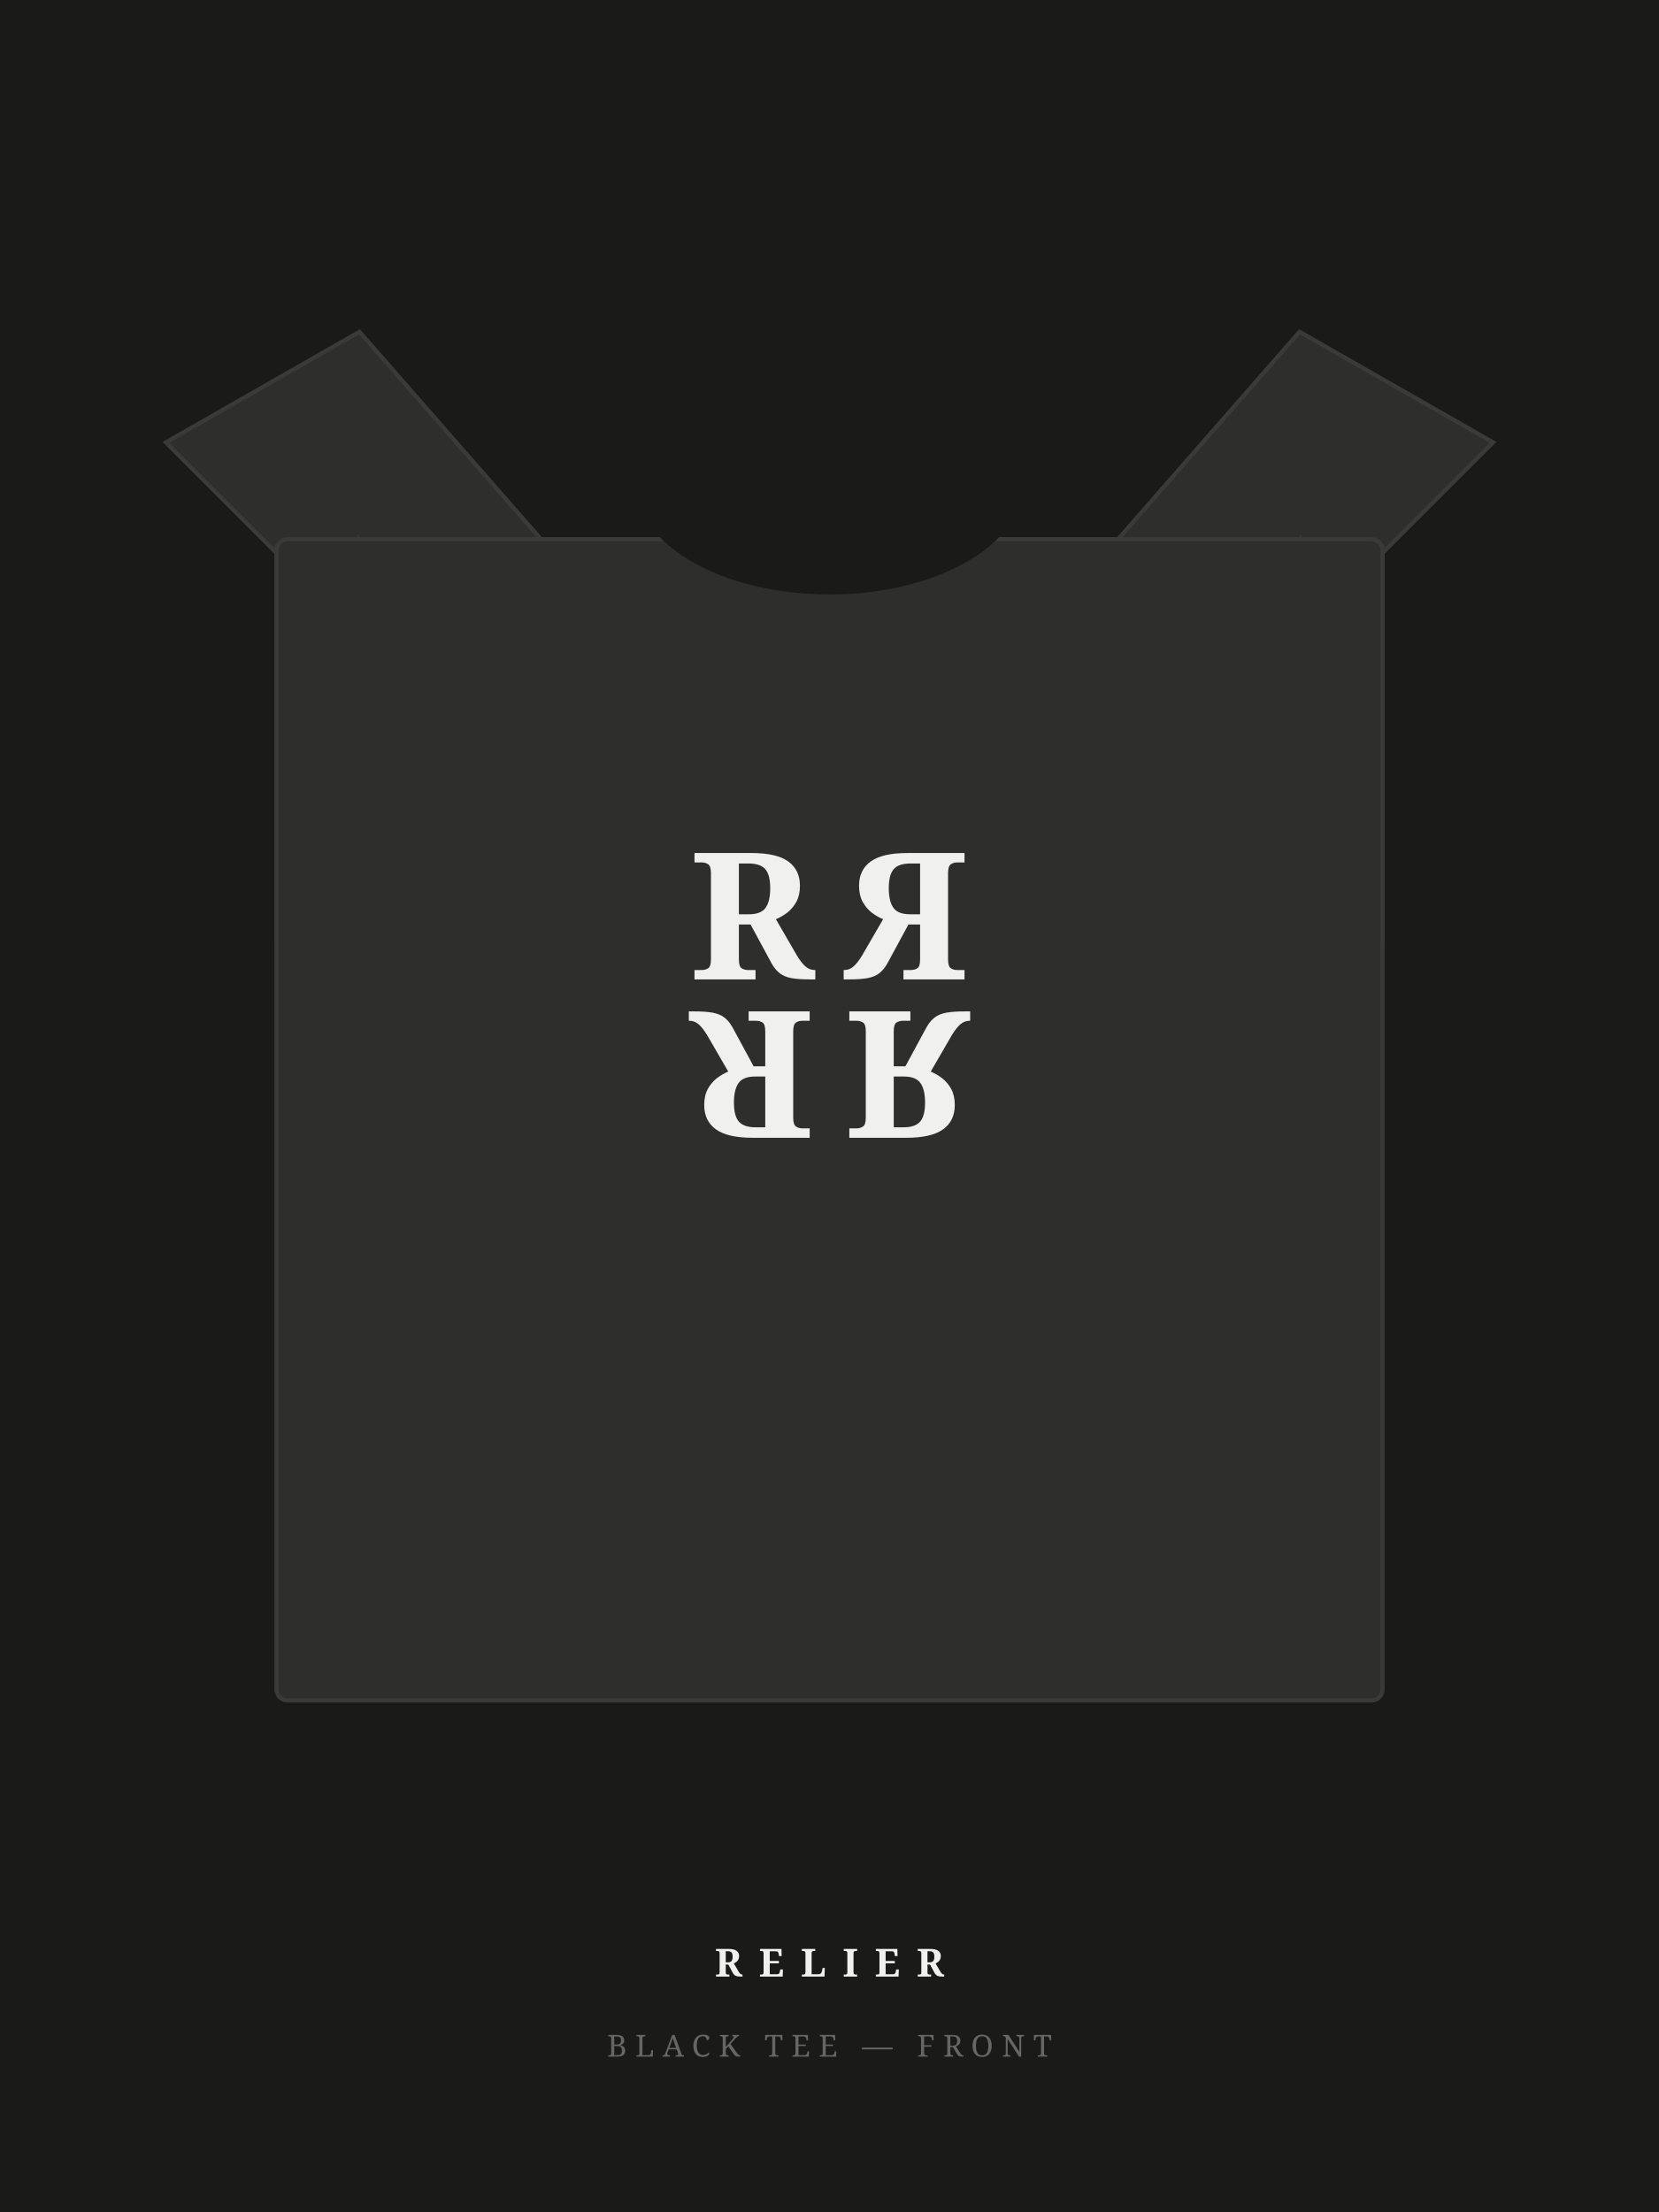
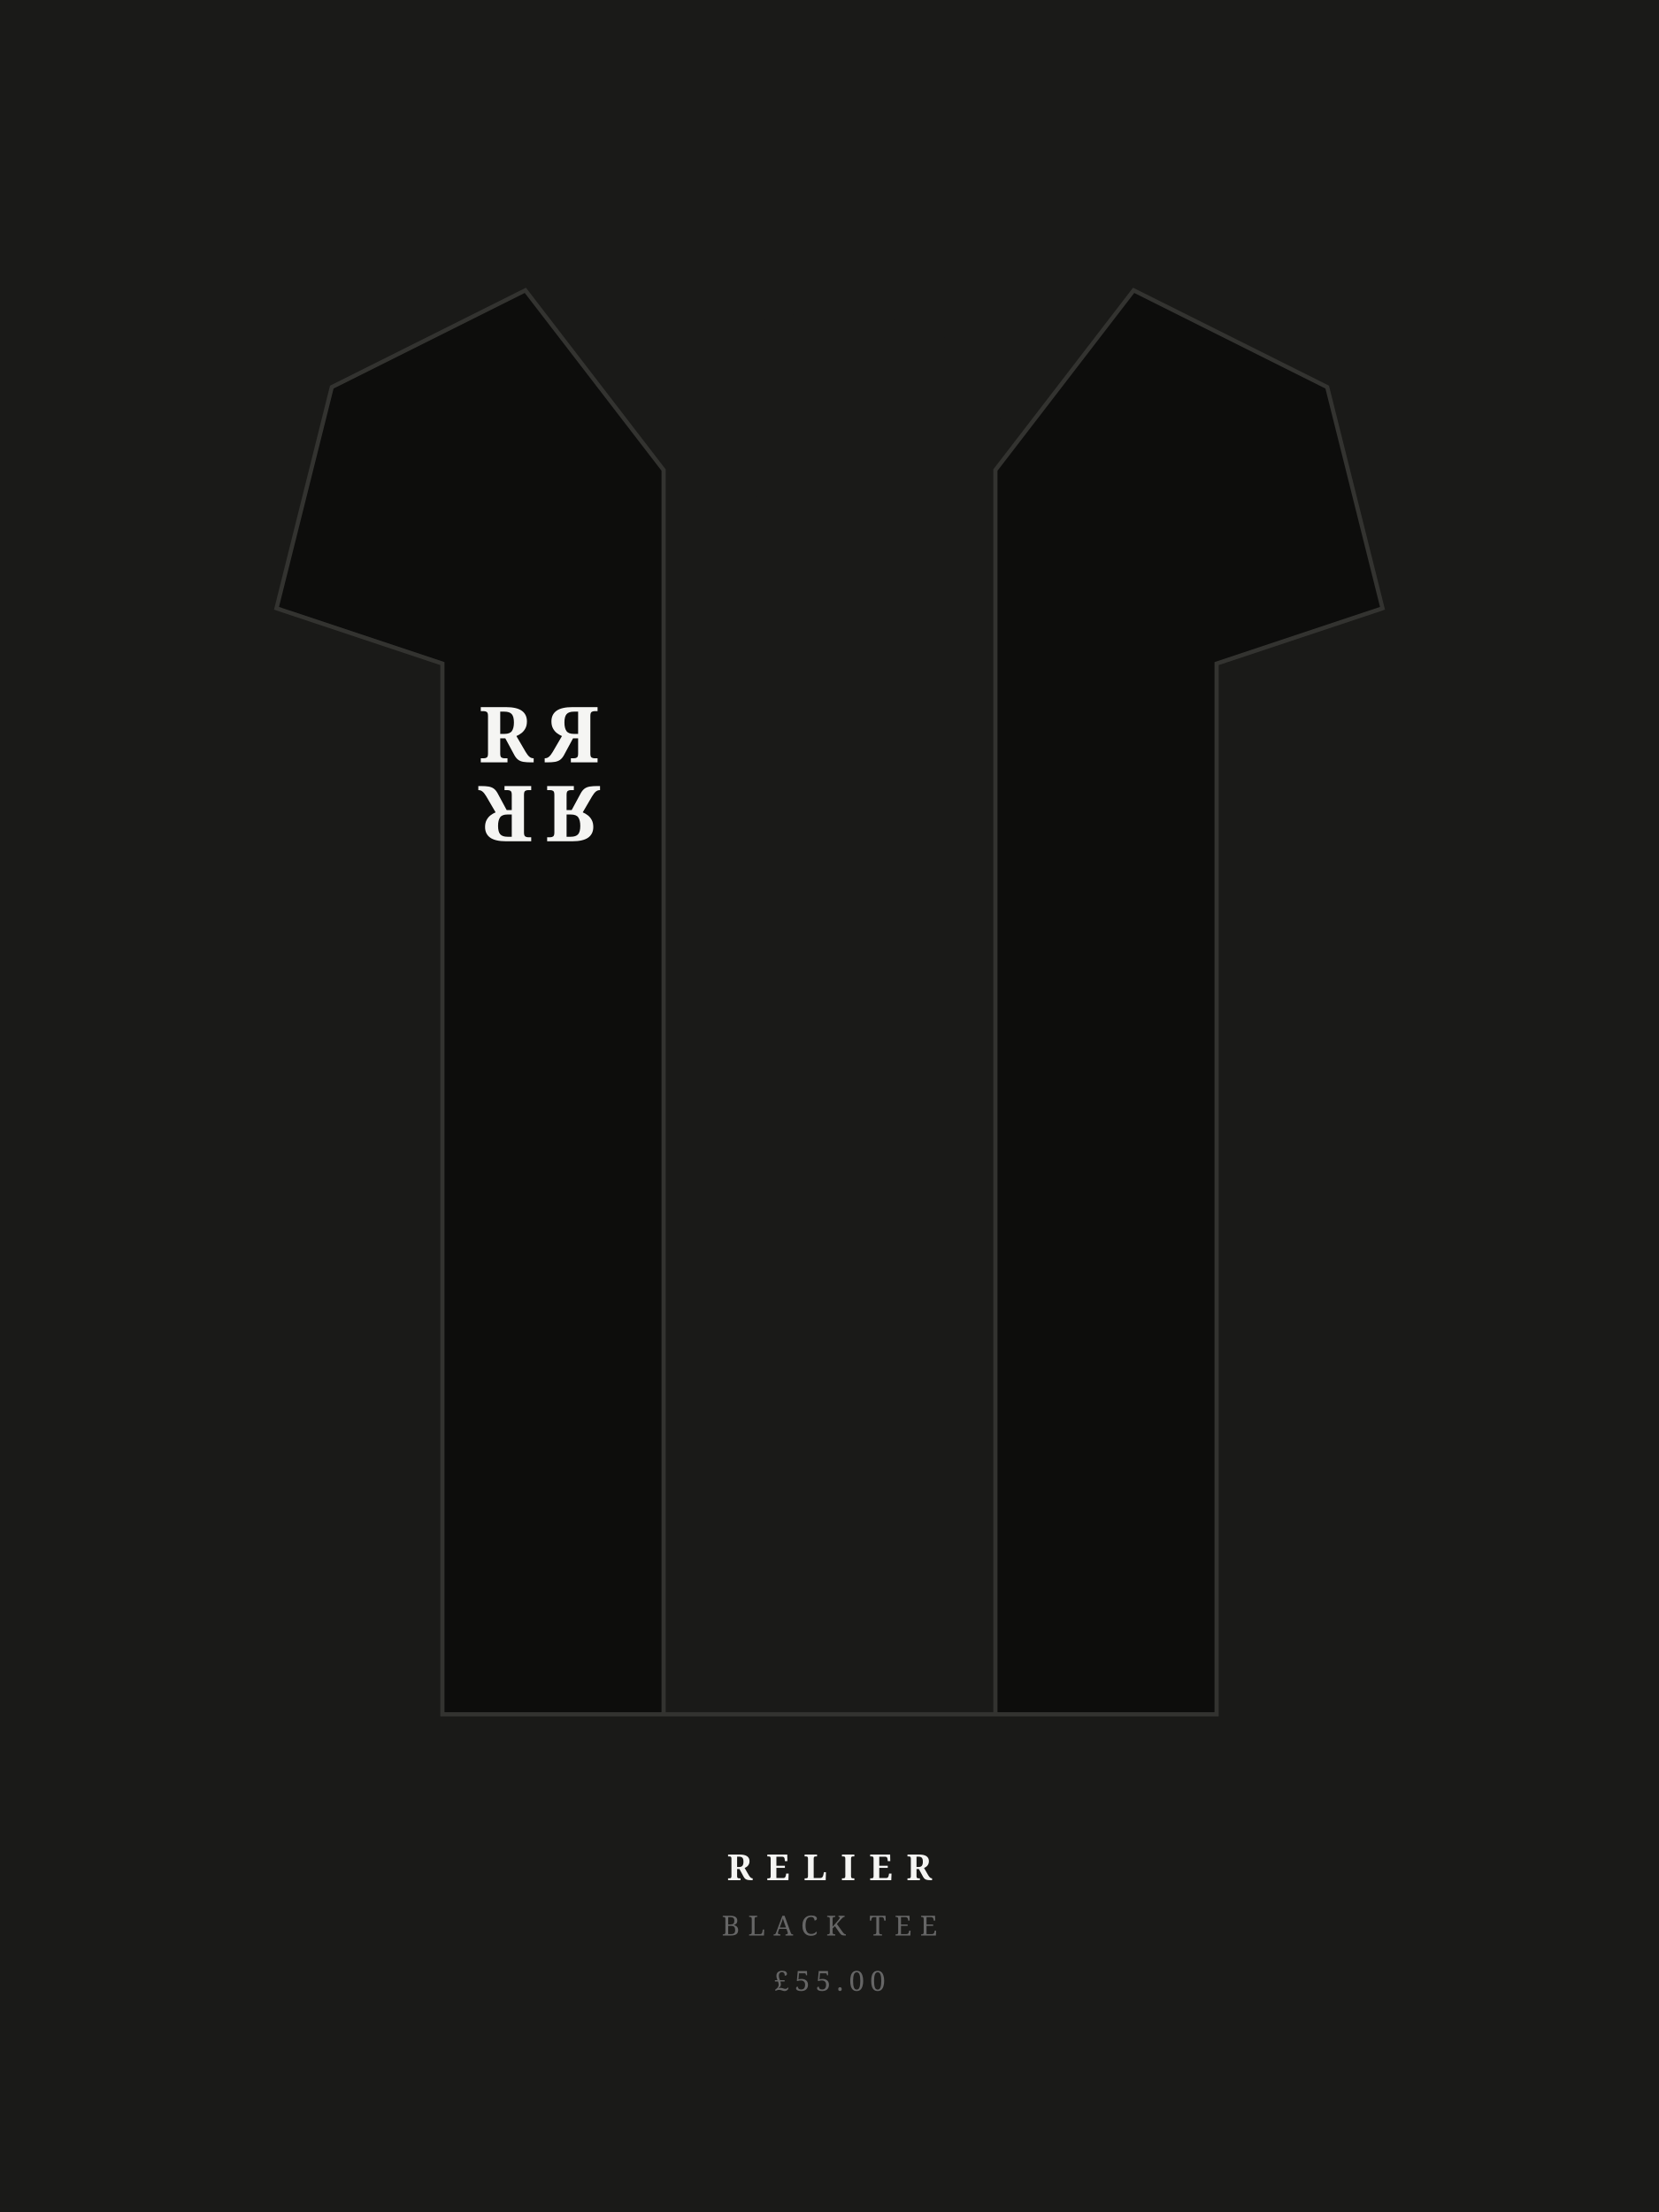
<svg xmlns="http://www.w3.org/2000/svg" viewBox="0 0 600 800">
  <rect width="600" height="800" fill="#1a1a18" />
-   <polygon points="60,160 130,120 200,200 170,230 130,195 130,340 100,340 100,200" fill="#2e2e2c" stroke="#3a3a38" stroke-width="1.5" />
-   <polygon points="540,160 470,120 400,200 430,230 470,195 470,340 500,340 500,200" fill="#2e2e2c" stroke="#3a3a38" stroke-width="1.5" />
-   <rect x="100" y="195" width="400" height="420" rx="4" fill="#2e2e2c" stroke="#3a3a38" stroke-width="1.5" />
-   <ellipse cx="300" cy="175" rx="70" ry="40" fill="#1a1a18" />
-   <text transform="translate(272,332)" text-anchor="middle" dominant-baseline="middle" font-family="Georgia, serif" font-weight="900" font-size="64" fill="#f0f0ee">R</text>
-   <text transform="translate(328,332) scale(-1,1)" text-anchor="middle" dominant-baseline="middle" font-family="Georgia, serif" font-weight="900" font-size="64" fill="#f0f0ee">R</text>
-   <text transform="translate(272,388) scale(-1,-1)" text-anchor="middle" dominant-baseline="middle" font-family="Georgia, serif" font-weight="900" font-size="64" fill="#f0f0ee">R</text>
-   <text transform="translate(328,388) scale(1,-1)" text-anchor="middle" dominant-baseline="middle" font-family="Georgia, serif" font-weight="900" font-size="64" fill="#f0f0ee">R</text>
-   <text x="300" y="710" text-anchor="middle" dominant-baseline="middle" font-family="Georgia, serif" font-weight="700" font-size="14" fill="#f0f0ee" letter-spacing="6">RELIER</text>
-   <text x="300" y="740" text-anchor="middle" dominant-baseline="middle" font-family="Georgia, serif" font-size="11" fill="#666662" letter-spacing="3">BLACK TEE — FRONT</text>
+   <g fill="#0d0d0c" stroke="#333330" stroke-width="1.5">
+     <polygon points="120,140 190,105 240,170 240,620 360,620 360,170 410,105 480,140 500,220 440,240 440,620 160,620 160,240 100,220" />
+     <ellipse cx="300" cy="148" rx="62" ry="35" fill="#1a1a18" stroke="none" />
+   </g>
+   <g transform="translate(195,280)">
+     <text text-anchor="middle" dominant-baseline="middle" font-family="Georgia,serif" font-weight="900" font-size="28" fill="#f5f5f3" transform="translate(-12,-14)">R</text>
+     <text text-anchor="middle" dominant-baseline="middle" font-family="Georgia,serif" font-weight="900" font-size="28" fill="#f5f5f3" transform="translate(12,-14) scale(-1,1)">R</text>
+     <text text-anchor="middle" dominant-baseline="middle" font-family="Georgia,serif" font-weight="900" font-size="28" fill="#f5f5f3" transform="translate(-12,14) scale(-1,-1)">R</text>
+     <text text-anchor="middle" dominant-baseline="middle" font-family="Georgia,serif" font-weight="900" font-size="28" fill="#f5f5f3" transform="translate(12,14) scale(1,-1)">R</text>
+   </g>
+   <text x="300" y="680" text-anchor="middle" font-family="Georgia,serif" font-weight="700" font-size="13" fill="#f5f5f3" letter-spacing="5">RELIER</text>
+   <text x="300" y="700" text-anchor="middle" font-family="Georgia,serif" font-size="10" fill="#666" letter-spacing="3">BLACK TEE</text>
+   <text x="300" y="720" text-anchor="middle" font-family="Georgia,serif" font-size="10" fill="#666" letter-spacing="2">£55.00</text>
</svg>
